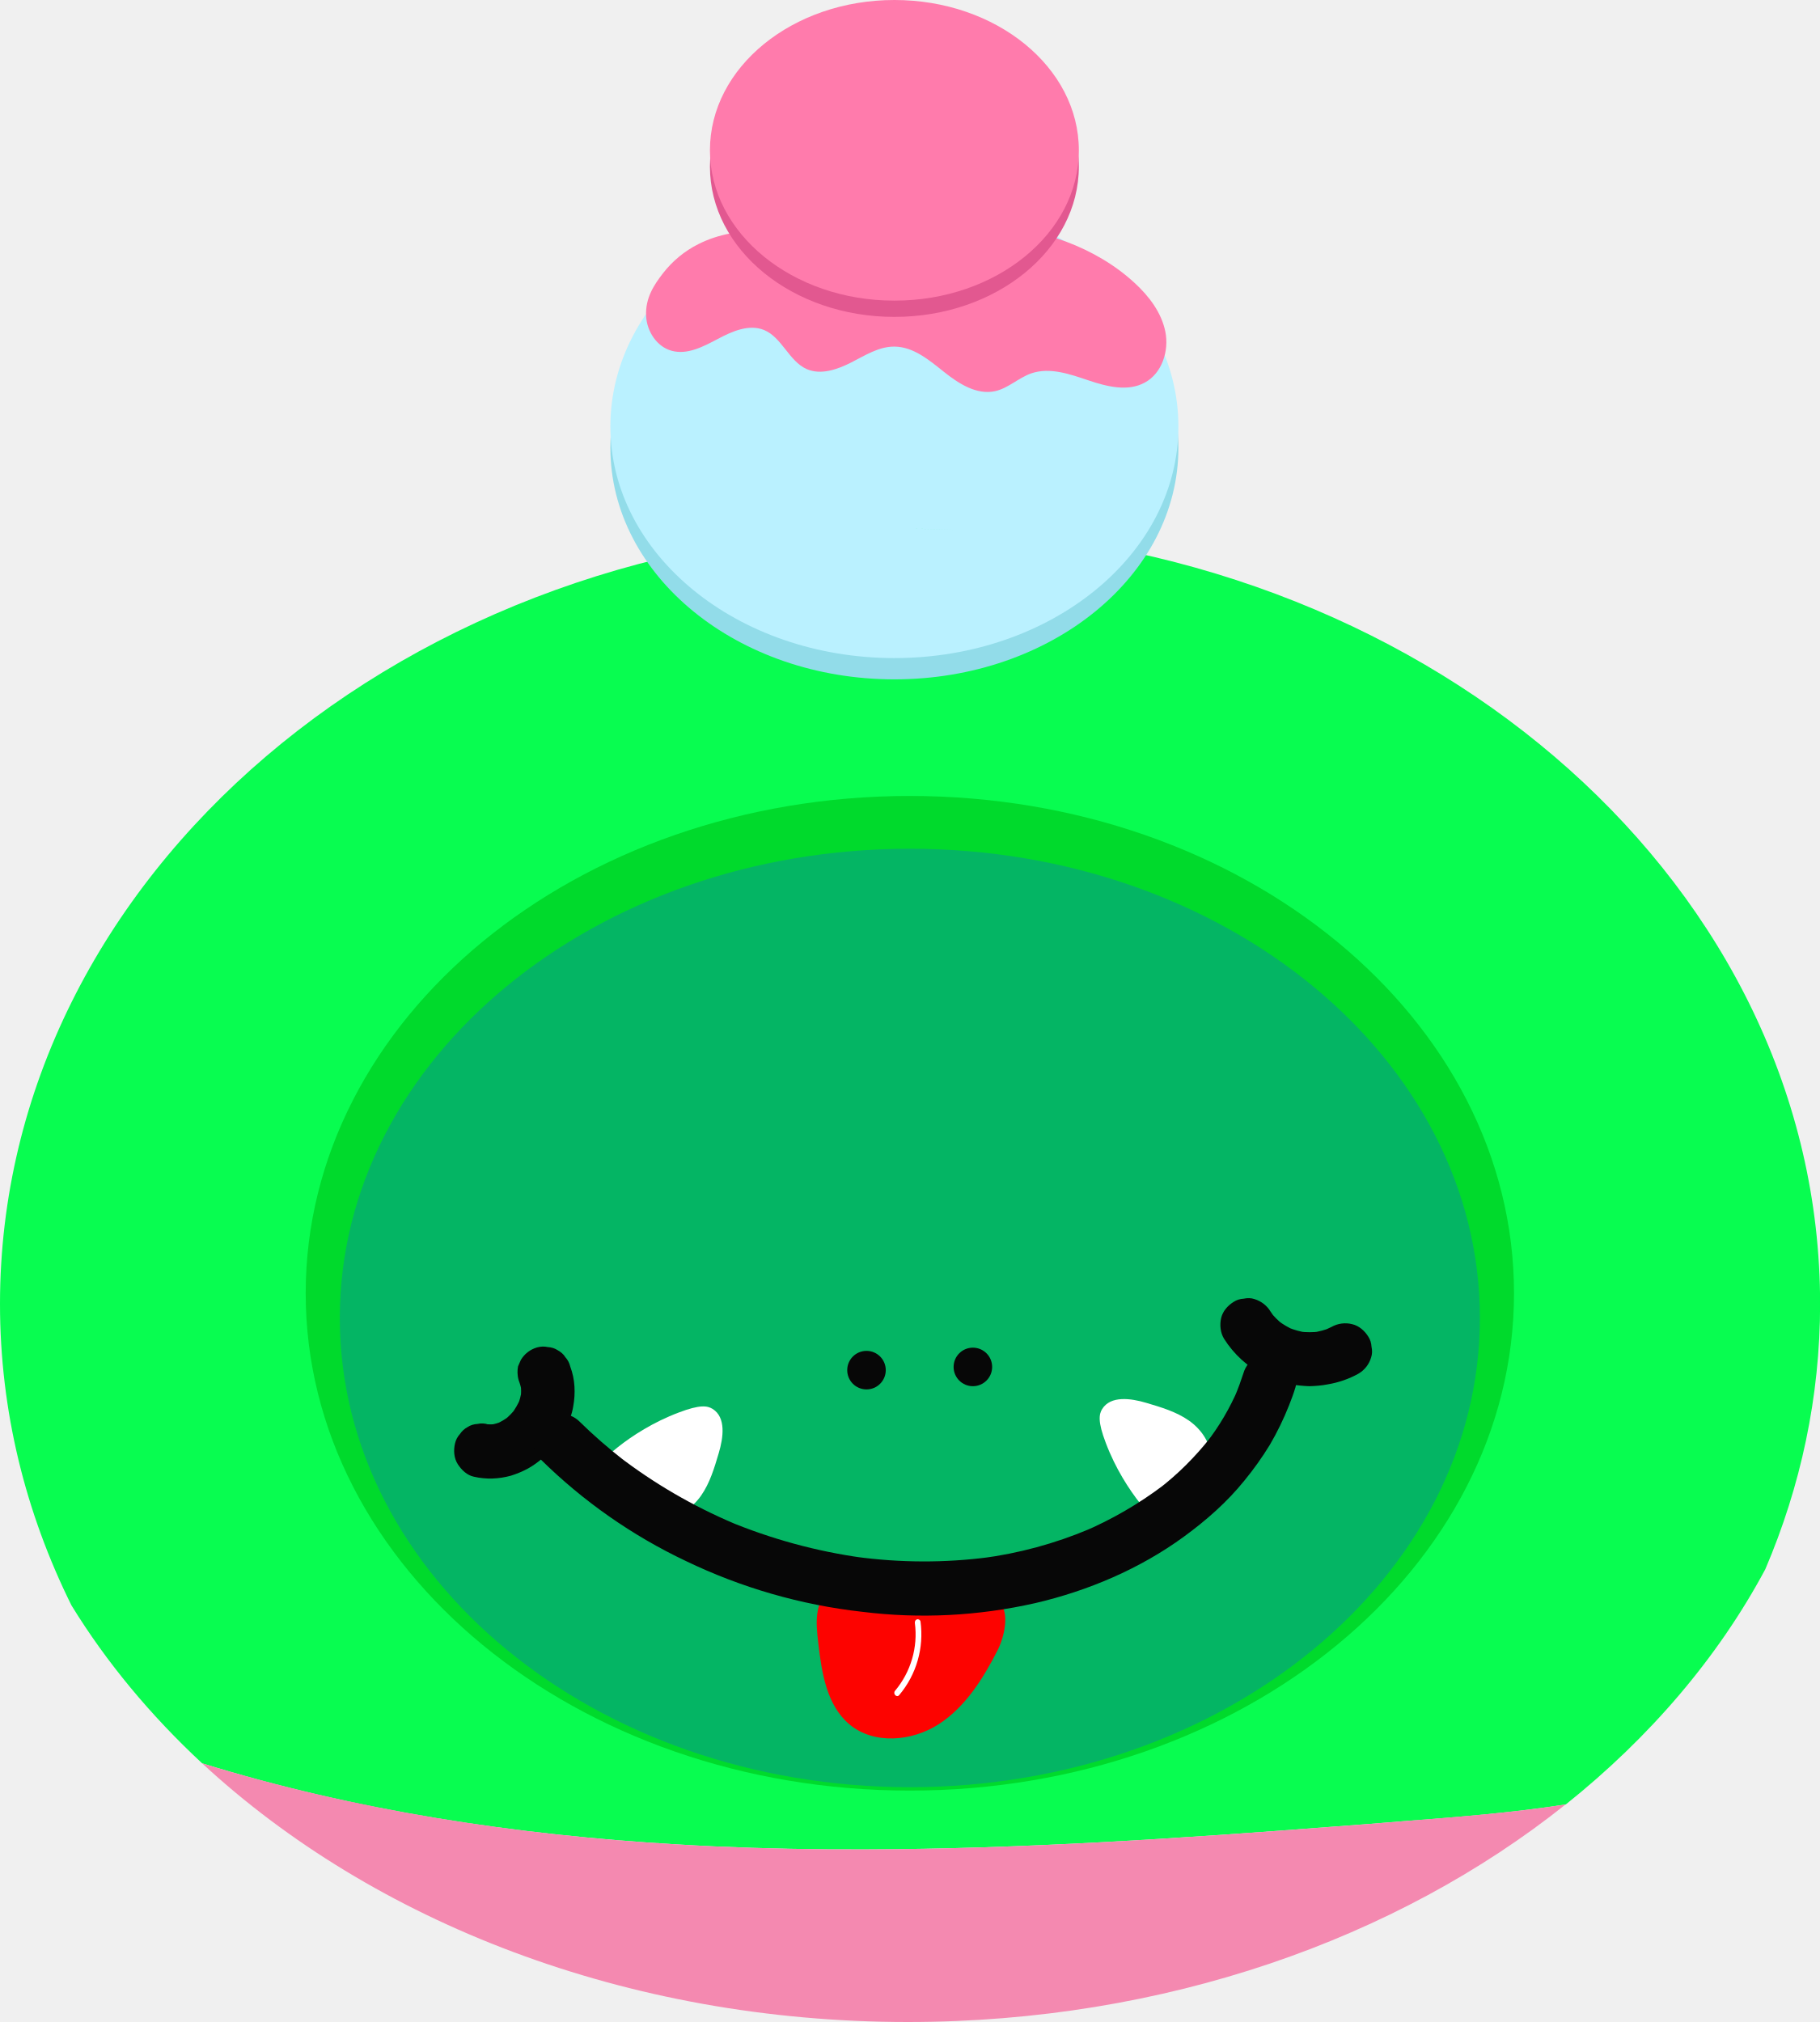
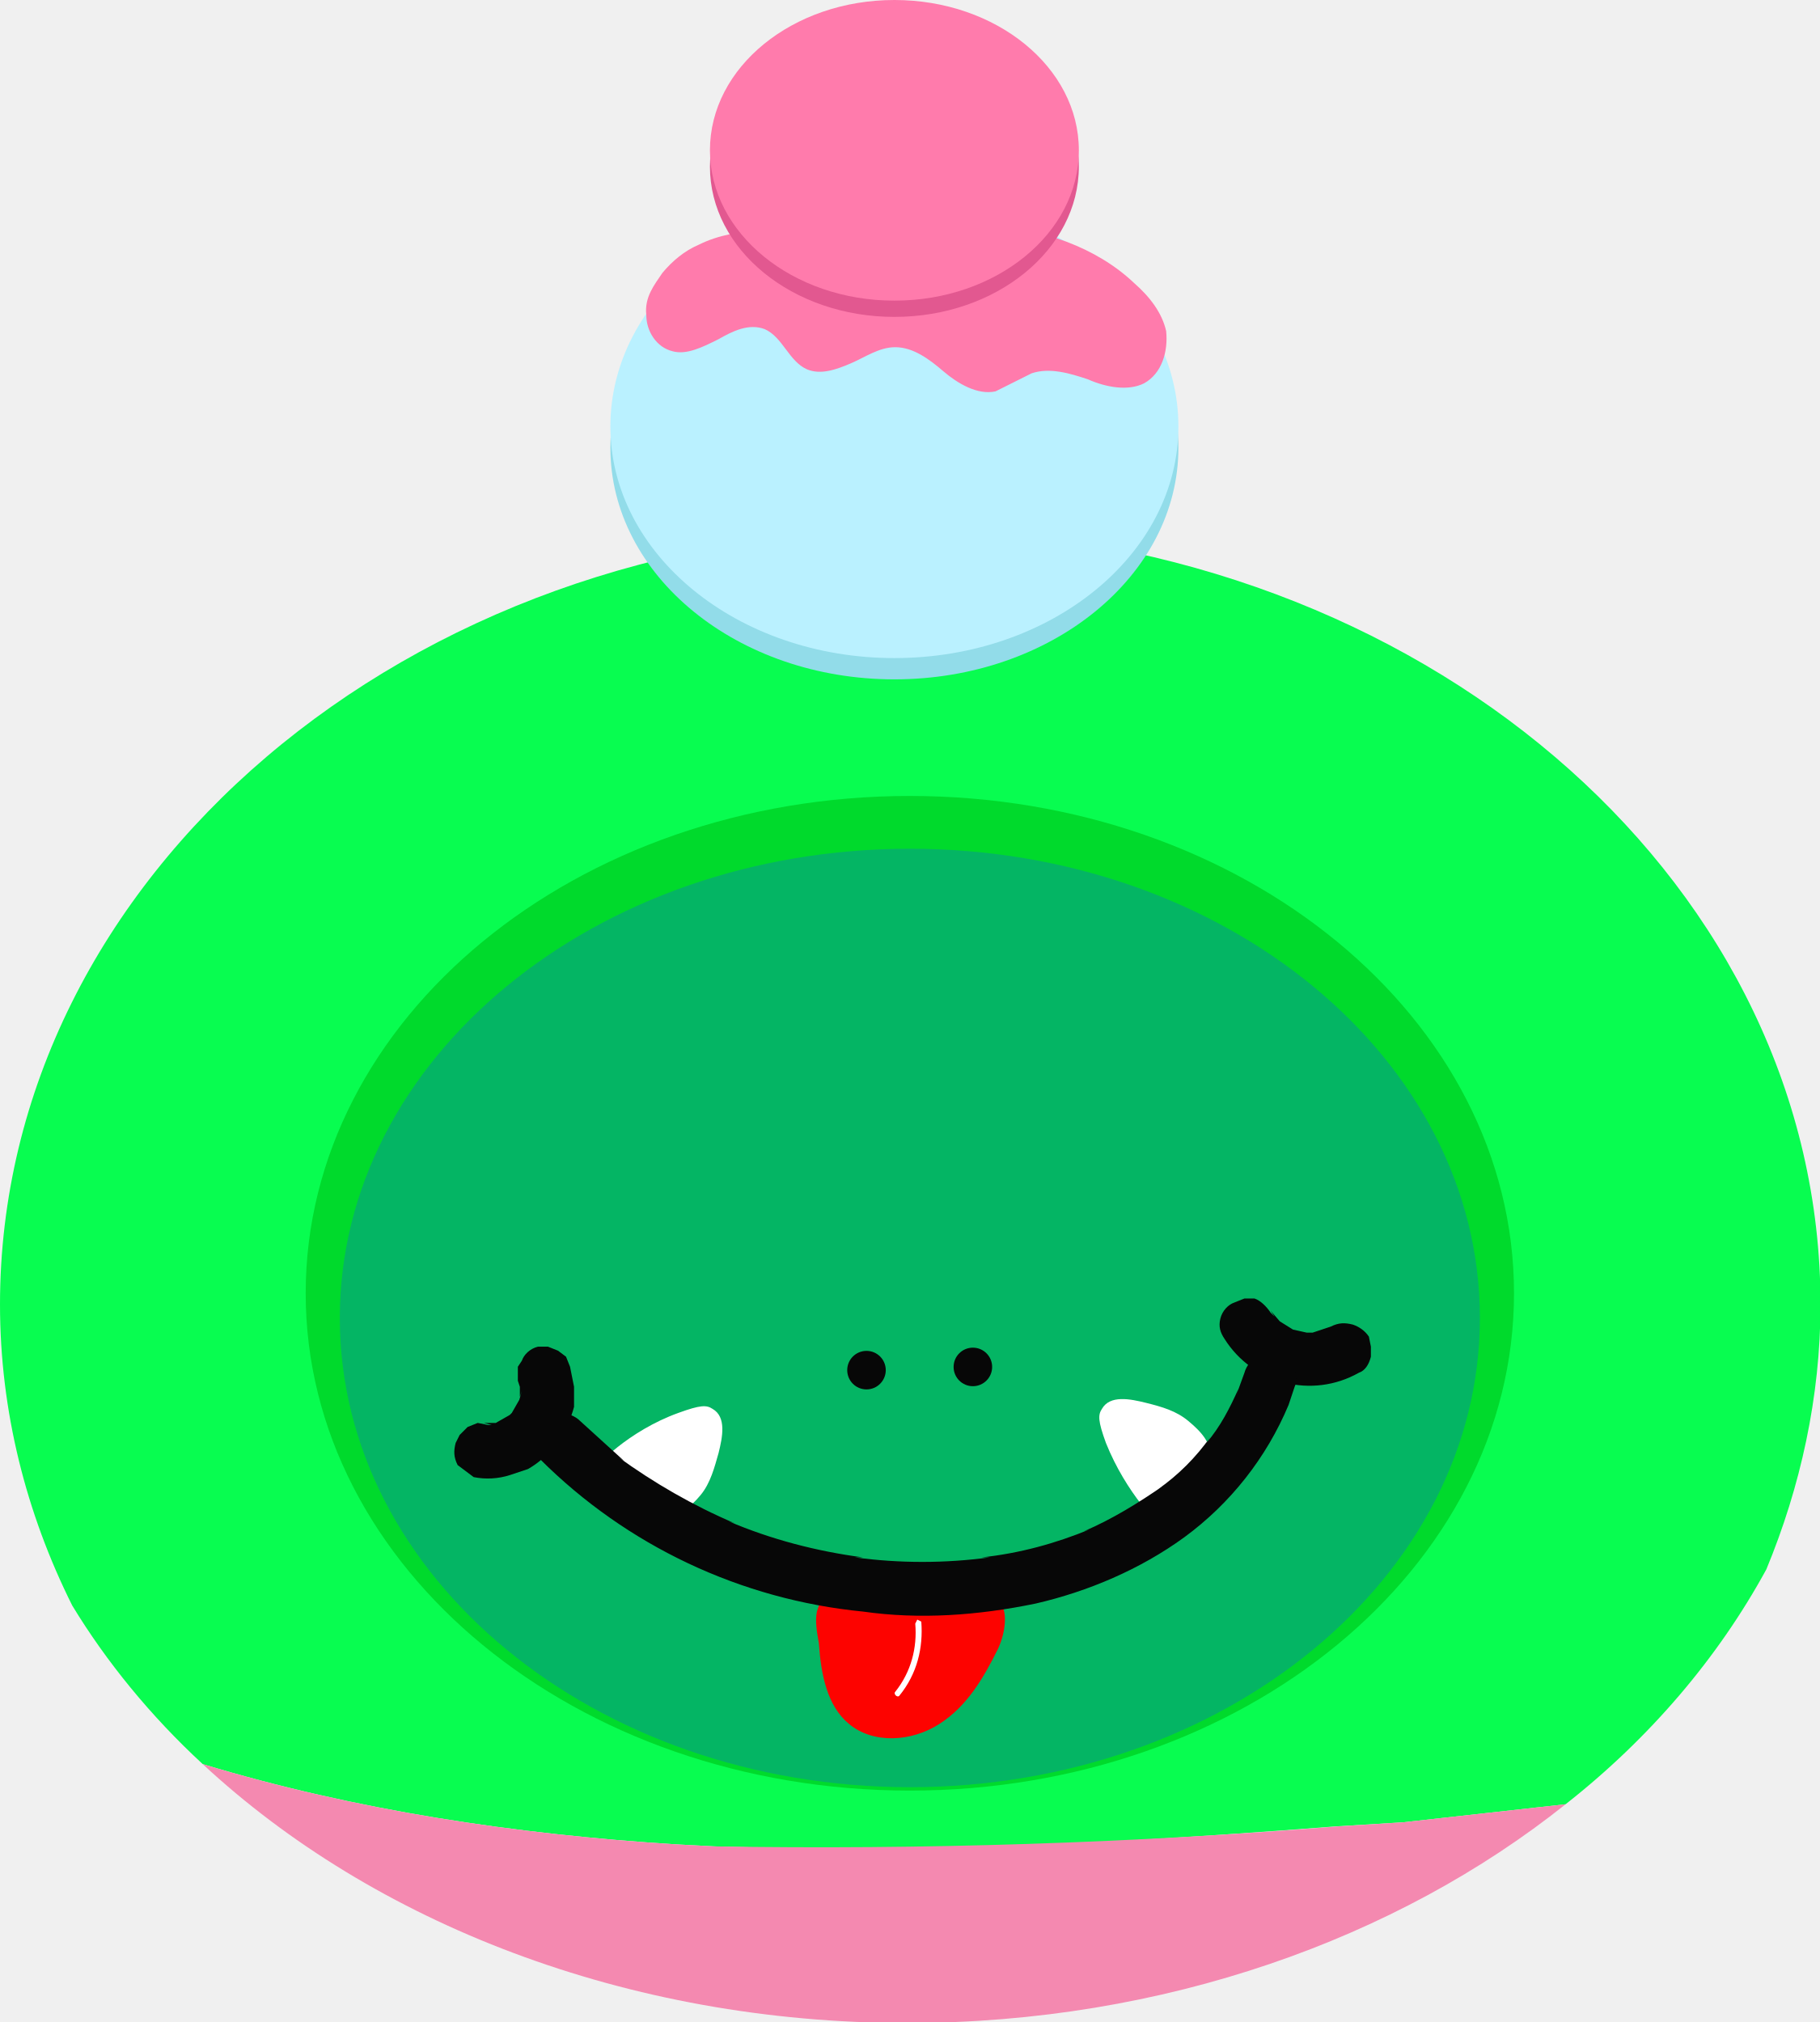
- <svg xmlns="http://www.w3.org/2000/svg" version="1.1" id="green-profile-level-four" x="0px" y="0px" viewBox="0 0 906.7 1007.5" style="enable-background:new 0 0 906.7 1007.5;" xml:space="preserve">
-   <style type="text/css">
- 	.cls-1-avocado-snowman-level-four{fill:#08FD50;}
- 	.cls-2-avocado-snowman-level-four{fill:#00DA2C;}
- 	.cls-3-avocado-snowman-level-four{fill:#04B564;}
- 	.cls-4-avocado-snowman-level-four{fill:#FFFFFF;}
- 	.cls-5-avocado-snowman-level-four{fill:#070707;}
- 	.cls-6-avocado-snowman-level-four{fill:#FD0300;}
- 	.cls-7-avocado-snowman-level-four{fill:#92DCE9;}
- 	.cls-8-avocado-snowman-level-four{fill:#BAF1FF;}
- 	.cls-9-avocado-snowman-level-four{fill:#FF7BAC;}
- 	.cls-10-avocado-snowman-level-four{fill:#E25890;}
- 	.cls-11-avocado-snowman-level-four{fill:#F489B0;}
- 	.cls-12-avocado-snowman-level-four{fill:#48BBFF;}
- </style>
-   <path class="cls-1-avocado-snowman-level-four" d="M100.7,878.6c76.1,23.6,156.3,35.7,236.5,40.4c6.2,0.4,12.5,0.7,18.7,1c25,1.1,50,1.6,75,1.5  c78.6-0.2,157.2-5.5,235.6-11.5c10.7-0.8,21.4-1.6,32.1-2.5c27.2-2.1,54.6-4.2,81.5-8.4c41.8-33.4,75.8-73.1,99.4-117.2  c17.6-41.2,27.3-85.8,27.3-132.2c0-206.5-190.2-375.1-429.5-385.7c-0.2,0-0.5,0-0.7,0c-0.4,0-0.7,0-1.1,0c-7.5-0.3-15-0.4-22.5-0.5  C202.7,263.8,0,436.6,0,649.7c0,53.3,12.7,104,35.6,150.2C53.1,828.4,75.1,854.8,100.7,878.6z" />
-   <ellipse class="cls-2-avocado-snowman-level-four" cx="453.3" cy="644.4" rx="301" ry="247.8" />
-   <ellipse class="cls-3-avocado-snowman-level-four" cx="453.3" cy="656.7" rx="284" ry="233.8" />
-   <path class="cls-4-avocado-snowman-level-four" d="M579,760.1c-0.9,0.7-18.5-15.7-28.1-41.2c-4-10.5-3.4-14.2-1.8-16.8c4.2-6.8,14.3-5.4,22-3.1  c7.4,2.2,14.9,4.4,21.2,8.8s11.2,11.5,11,19.2c-0.2,6.8-4.3,13.2-9.6,16.6c-8.2,5.3-16.6,1.6-18.7,5.9  C573.2,753.6,579.6,759.7,579,760.1z" />
-   <path class="cls-4-avocado-snowman-level-four" d="M297,731.9c-0.7-0.9,15.7-18.5,41.2-28.1c10.5-4,14.2-3.4,16.8-1.8c6.8,4.2,5.4,14.3,3.1,22  c-2.2,7.4-4.4,14.9-8.8,21.2s-11.5,11.2-19.2,11c-6.8-0.2-13.2-4.4-16.5-9.6c-5.3-8.2-1.6-16.6-5.9-18.7  C303.5,726.1,297.5,732.5,297,731.9z" />
+ <svg xmlns="http://www.w3.org/2000/svg" version="1.1" id="green-profile-level-four" x="0" y="0" viewBox="0 0 906.7 1007.5" style="enable-background:new 0 0 906.7 1007.5" xml:space="preserve">
+   <style>.cls-1-avocado-snowman-level-four{fill:#08fd50}.cls-4-avocado-snowman-level-four{fill:#fff}.cls-5-avocado-snowman-level-four{fill:#070707}.cls-9-avocado-snowman-level-four{fill:#ff7bac}.cls-10-avocado-snowman-level-four{fill:#e25890}</style>
+   <path class="cls-1-avocado-snowman-level-four" d="M101 879c76 23 156 35 236 40l19 1 75 2c78-1 157-6 235-12l33-2 81-9c42-33 76-73 100-117 17-41 27-86 27-132 0-207-190-375-430-386h-24C203 264 0 437 0 650c0 53 13 104 36 150 17 28 39 55 65 79z" />
+   <ellipse cx="453.3" cy="644.4" rx="301" ry="247.8" style="fill:#00da2c" />
+   <ellipse cx="453.3" cy="656.7" rx="284" ry="233.8" style="fill:#04b564" />
+   <path class="cls-4-avocado-snowman-level-four" d="M579 760c-1 1-18-16-28-41-4-11-4-14-2-17 4-7 14-5 22-3s15 4 21 9 12 11 11 19c0 7-4 13-9 17-8 5-17 1-19 6-2 4 5 10 4 10zM297 732c-1-1 16-19 41-28 11-4 14-4 17-2 7 4 5 14 3 22-2 7-4 15-9 21s-11 11-19 11c-7 0-13-4-16-9-6-9-2-17-6-19s-10 5-11 4z" />
  <circle class="cls-5-avocado-snowman-level-four" cx="431.7" cy="682.7" r="9.6" />
  <circle class="cls-5-avocado-snowman-level-four" cx="484.7" cy="681.1" r="9.6" />
-   <path class="cls-6-avocado-snowman-level-four" d="M430.5,791.8c-5.6-2-10.1-4.4-14.7-2.4c-5.8,2.6-7.9,10.5-8.4,13.3c-1,5.3-0.3,10.8,0.3,16.2  c1.7,14.7,4.2,30.8,15.5,40.3c12.2,10.2,31.2,8.5,44.5-0.1s22.1-22.7,29.3-36.8c3.2-6.3,6.3-18.4,0.9-24.2c-3.4-3.7-8-2.1-22.3-2  C453.7,796.2,442.8,796.2,430.5,791.8z" />
-   <path class="cls-5-avocado-snowman-level-four" d="M258.4,687.7c0.7,1.9,1.3,3.8,1.5,5.8l-0.5-3.6c0.3,2.2,0.3,4.4,0,6.6l0.5-3.6c-0.4,2.5-1,5-2,7.3l1.3-3.2  c-1.1,2.6-2.5,5-4.2,7.3l2.1-2.7c-1.7,2.2-3.7,4.3-5.9,6l2.7-2.1c-2.1,1.6-4.3,3-6.8,4l3.2-1.3c-2.1,0.9-4.3,1.5-6.5,1.8l3.6-0.5  c-2,0.3-4.1,0.3-6.2,0l3.6,0.5c-0.5-0.1-1-0.2-1.4-0.2c-1.8-0.6-3.6-0.7-5.5-0.3c-1.8,0.1-3.5,0.6-5,1.6c-1.5,0.8-2.8,2-3.8,3.5  c-1.2,1.3-2,2.9-2.4,4.6c-0.8,3.4-0.6,7.3,1.4,10.4c1.8,2.8,4.6,5.5,8,6.2c3,0.7,6.2,1,9.3,0.9c3.1-0.1,6.2-0.6,9.1-1.4  c2.9-0.9,5.8-2.1,8.4-3.5c2.7-1.5,5.2-3.3,7.5-5.3c1.6-1.3,3-2.7,4.3-4.2c2.1-2.3,3.9-4.9,5.6-7.5c1.5-2.7,2.8-5.5,3.8-8.4  c0.7-1.9,1.2-3.8,1.5-5.7c0.6-3.3,0.8-6.6,0.6-9.9c-0.2-3.4-0.9-6.7-2.1-9.9c-0.4-1.7-1.2-3.3-2.4-4.6c-0.9-1.5-2.2-2.6-3.8-3.5  c-1.5-1-3.2-1.5-5-1.6c-1.8-0.4-3.6-0.3-5.4,0.2c-3.4,1-6.2,3.2-8,6.2l-1.4,3.2C257.7,682.8,257.7,685.3,258.4,687.7L258.4,687.7z" />
-   <path class="cls-5-avocado-snowman-level-four" d="M609.8,667c4.9,7.8,11.9,14.2,20.2,18.3c4.2,2.1,8.7,3.6,13.3,4.5c3,0.5,6.1,0.8,9.1,0.9c3-0.1,6-0.3,9-0.9  c5.4-0.9,10.7-2.7,15.5-5.4c3-1.8,5.2-4.6,6.2-8c0.6-1.7,0.6-3.6,0.2-5.4c-0.1-1.8-0.6-3.5-1.6-5c-1.8-2.9-4.6-5.4-8-6.2  c-3.5-0.9-7.2-0.4-10.4,1.4c-1,0.5-2.1,1-3.2,1.5l3.2-1.3c-3,1.3-6.2,2.1-9.5,2.6l3.6-0.5c-3.3,0.4-6.6,0.4-9.8,0l3.6,0.5  c-3.2-0.4-6.3-1.3-9.3-2.5l3.2,1.4c-3-1.3-5.8-2.9-8.4-4.9l2.7,2.1c-2.5-1.9-4.8-4.2-6.7-6.7l2.1,2.7c-0.6-0.8-1.2-1.7-1.8-2.6  c-1.8-3-4.7-5.2-8-6.2c-1.7-0.6-3.6-0.6-5.4-0.2c-1.8,0.1-3.5,0.6-5,1.6c-2.9,1.8-5.4,4.6-6.2,8S608,664,609.8,667L609.8,667z" />
-   <path class="cls-5-avocado-snowman-level-four" d="M269.4,727.2c21.1,20.8,45.5,37.9,72.3,50.6c27.6,13.3,57.3,21.9,87.8,25.3c28.8,3.6,57.9,2.1,86.2-4.3  c26.3-6.1,52.2-17.1,74.1-33.1c11.1-8.1,21.5-17.2,30.2-28c4.6-5.6,8.8-11.5,12.6-17.7c3.7-6.3,6.9-12.9,9.6-19.7c1.2-3,2.3-6,3.2-9  c2.1-6.7-2.5-15-9.4-16.5c-7.1-1.8-14.4,2.3-16.5,9.4c-1.2,3.7-2.5,7.3-4,10.9l1.4-3.2c-4.1,9.6-9.4,18.7-15.8,26.9l2.1-2.7  c-7.6,9.7-16.4,18.5-26.2,26l2.7-2.1c-12.4,9.4-25.9,17.2-40.2,23.3l3.2-1.4c-17.1,7.2-35.1,12.1-53.5,14.5l3.6-0.5  c-22.1,2.9-44.4,2.8-66.5-0.2l3.6,0.5c-23.2-3.2-45.8-9.4-67.4-18.4l3.2,1.3c-20.5-8.7-39.8-19.9-57.5-33.5l2.7,2.1  c-7.8-6.1-15.3-12.6-22.3-19.5c-5-4.9-14.1-5.4-19,0S264.1,721.9,269.4,727.2L269.4,727.2z" />
-   <g>
-     <ellipse class="cls-7-avocado-snowman-level-four" cx="445.6" cy="223.1" rx="141.5" ry="115.4" />
-     <ellipse class="cls-8-avocado-snowman-level-four" cx="445.6" cy="212.5" rx="141.5" ry="115.4" />
-     <path class="cls-9-avocado-snowman-level-four" d="M348,121.6c-7,3.5-13,8.5-17.8,14.7c-4.3,5.6-8.7,12.1-8.3,21c0.3,7.7,5.3,15.5,12.8,17.5   c7.8,2.1,15.7-2.1,22.9-5.9c7.1-3.8,15.5-7.5,23-4.5c9,3.7,12.4,15.5,21.3,19.5c7.1,3.1,15.3,0.2,22.2-3.3s13.8-8,21.6-7.9   c9.4,0.1,17.2,6.7,24.6,12.6s16.3,11.6,25.5,9.6c6.6-1.5,11.7-6.7,18.1-8.9c9.2-3.1,19.1,0.4,28.3,3.5c9.2,3.1,19.7,5.8,28.2,1.1   c8.5-4.6,12.1-15.7,10.2-25.3c-1.9-9.5-8.1-17.7-15.3-24.3c-19.7-18.2-46.7-26.9-73.4-29.2c-39.1-3.4-34.7,7.7-80.1,4.7   C391.8,115.2,368,111.5,348,121.6z" />
-     <ellipse class="cls-10-avocado-snowman-level-four" cx="445.6" cy="83" rx="91.9" ry="74.9" />
-     <ellipse class="cls-9-avocado-snowman-level-four" cx="445.6" cy="74.9" rx="91.9" ry="74.9" />
-   </g>
-   <path class="cls-4-avocado-snowman-level-four" d="M455.8,808.7c1.6,12.1-2,24.4-9.9,33.8c-1.2,1.5,0.9,3.6,2.1,2.1c8.6-10.2,12.4-23.5,10.6-36.7  c-0.2-0.8-1.1-1.3-1.8-1C456.1,807.1,455.7,807.9,455.8,808.7L455.8,808.7z" />
-   <path class="cls-1-avocado-snowman-level-four" d="M453.3,263.5c-0.2,0-0.3,0-0.5,0c7.5,0,15.1,0.2,22.5,0.5C468.1,263.7,460.7,263.5,453.3,263.5z" />
-   <path class="cls-1-avocado-snowman-level-four" d="M476.5,264c0.2,0,0.5,0,0.7,0C476.9,264,476.7,264,476.5,264z" />
-   <path class="cls-10-avocado-snowman-level-four" d="M475.4,264c0.4,0,0.7,0,1.1,0C476.1,264,475.7,264,475.4,264z" />
-   <path class="cls-10-avocado-snowman-level-four" d="M430.9,921.5c-25,0.1-50-0.4-75-1.5c-6.2-0.3-12.5-0.6-18.7-1c6.2,0.4,12.5,0.7,18.7,1  C380.9,921.1,405.9,921.6,430.9,921.5z" />
-   <path class="cls-11-avocado-snowman-level-four" d="M666.5,910c-78.4,6-157,11.3-235.6,11.5c-25,0.1-50-0.4-75-1.5c-6.2-0.3-12.5-0.6-18.7-1  c-80.3-4.7-160.4-16.9-236.5-40.4c85.2,78.9,211.1,128.9,351.6,128.9c127.9,0,243.7-41.4,327.7-108.4c-26.9,4.2-54.3,6.3-81.5,8.4  C687.9,908.4,677.2,909.2,666.5,910z" />
-   <path class="cls-10-avocado-snowman-level-four" d="M100.7,878.6C100.7,878.6,100.7,878.6,100.7,878.6c76.1,23.6,156.3,35.7,236.5,40.4  C257,914.3,176.8,902.1,100.7,878.6z" />
-   <path class="cls-10-avocado-snowman-level-four" d="M698.5,907.5c27.2-2.1,54.6-4.2,81.5-8.4c0,0,0,0,0,0C753.1,903.3,725.8,905.5,698.5,907.5z" />
-   <path class="cls-10-avocado-snowman-level-four" d="M666.5,910c-78.4,6-157,11.3-235.6,11.5C509.5,921.3,588,916,666.5,910z" />
+   <path d="M431 792c-6-2-11-5-15-3-6 3-8 11-9 14-1 5 0 10 1 16 1 15 4 31 15 40 12 10 31 9 45 0s22-23 29-37c3-6 6-18 1-24-3-4-8-2-22-2-22 0-33 0-45-4z" style="fill:#fd0300" />
+   <path class="cls-5-avocado-snowman-level-four" d="m258 688 2 6-1-4v6l1-3-2 7 1-3-4 7 2-2-6 6 3-3-7 4 3-1-6 2 3-1h-6l4 1h-2l-5-1-5 2-4 4-2 4c-1 4-1 7 1 11l8 6a36 36 0 0 0 18-1l9-3a44 44 0 0 0 12-10l5-7a53 53 0 0 0 6-14v-10l-2-10-2-5-4-3-5-2h-5c-4 1-7 4-8 7l-2 3v7zM610 667a50 50 0 0 0 67 17c3-1 5-4 6-8v-5l-1-5c-2-3-5-5-8-6-4-1-7-1-11 1l-3 2 3-2-9 3h3-9 3l-9-2 3 1-8-5 2 2-6-7 2 3-2-2c-2-3-5-6-8-7h-5l-5 2c-3 1-6 4-7 8s0 7 2 10z" />
+   <path class="cls-5-avocado-snowman-level-four" d="M269 727a264 264 0 0 0 161 76c28 4 57 2 86-4 26-6 52-17 74-33a157 157 0 0 0 52-66l3-9c3-6-2-15-9-16-7-2-14 2-16 9l-4 11 1-3c-4 9-9 19-16 27l2-3c-7 10-16 19-26 26l3-2c-13 9-26 17-40 23l3-1c-17 7-35 12-54 14h4c-22 3-45 3-67 0h4c-23-3-46-9-67-18l3 1c-21-9-40-20-58-33l3 2-22-20c-5-5-14-5-19 0s-6 14-1 19z" />
+   <ellipse cx="445.6" cy="223.1" rx="141.5" ry="115.4" style="fill:#92dce9" />
+   <ellipse cx="445.6" cy="212.5" rx="141.5" ry="115.4" style="fill:#baf1ff" />
+   <path class="cls-9-avocado-snowman-level-four" d="M348 122c-7 3-13 8-18 14-4 6-9 12-8 21 0 8 5 16 13 18 7 2 15-2 23-6 7-4 15-8 23-5 9 4 12 16 21 20 7 3 15 0 22-3s14-8 22-8c9 0 17 6 24 12s17 12 26 10l18-9c9-3 19 0 28 3 9 4 20 6 28 2 9-5 12-16 11-26-2-9-8-17-16-24-19-18-46-27-73-29-39-4-35 7-80 4-20-1-44-4-64 6z" />
+   <ellipse class="cls-10-avocado-snowman-level-four" cx="445.6" cy="83" rx="91.9" ry="74.9" />
+   <ellipse class="cls-9-avocado-snowman-level-four" cx="445.6" cy="74.9" rx="91.9" ry="74.9" />
+   <path class="cls-4-avocado-snowman-level-four" d="M456 809c1 12-2 24-10 34-1 1 1 3 2 2 9-11 12-24 11-37l-2-1-1 2z" />
+   <path class="cls-1-avocado-snowman-level-four" d="M453 264zM477 264z" />
+   <path class="cls-10-avocado-snowman-level-four" d="M475 264h1-1zM431 922l-75-2-19-1 19 1 75 2z" />
+   <path d="M667 910a3197 3197 0 0 1-311 10l-19-1c-80-5-160-17-236-40 85 79 211 129 351 129 128 0 244-42 328-109l-81 9-32 2z" style="fill:#f489b0" />
+   <path class="cls-10-avocado-snowman-level-four" d="M101 879zM699 908l81-9-81 9zM667 910z" />
</svg>
